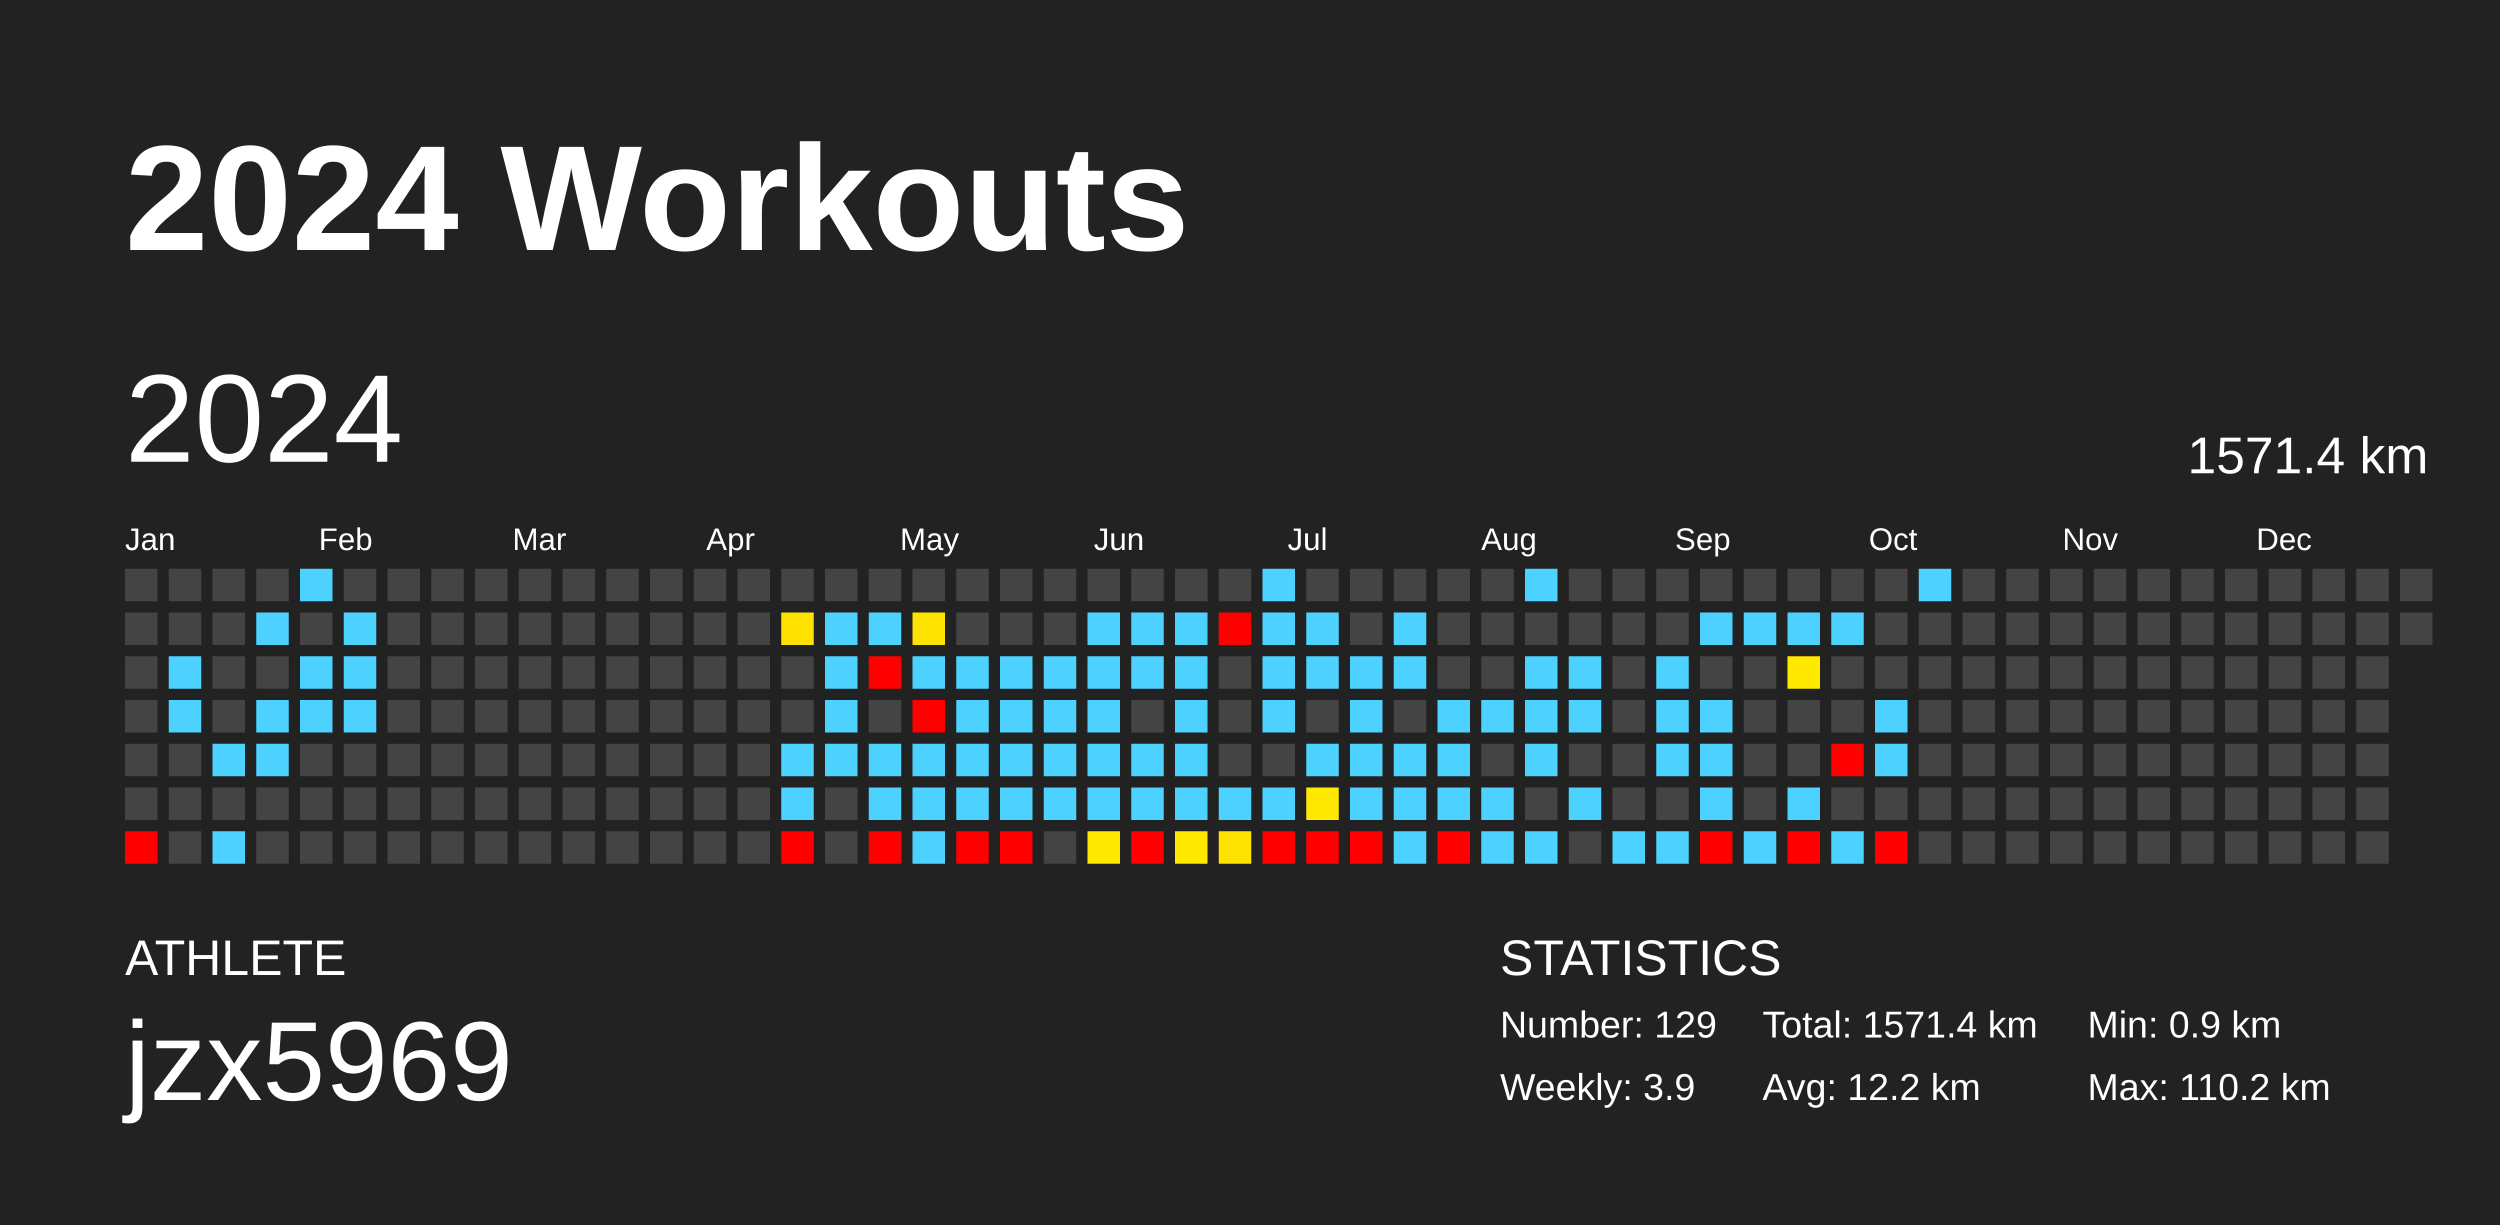
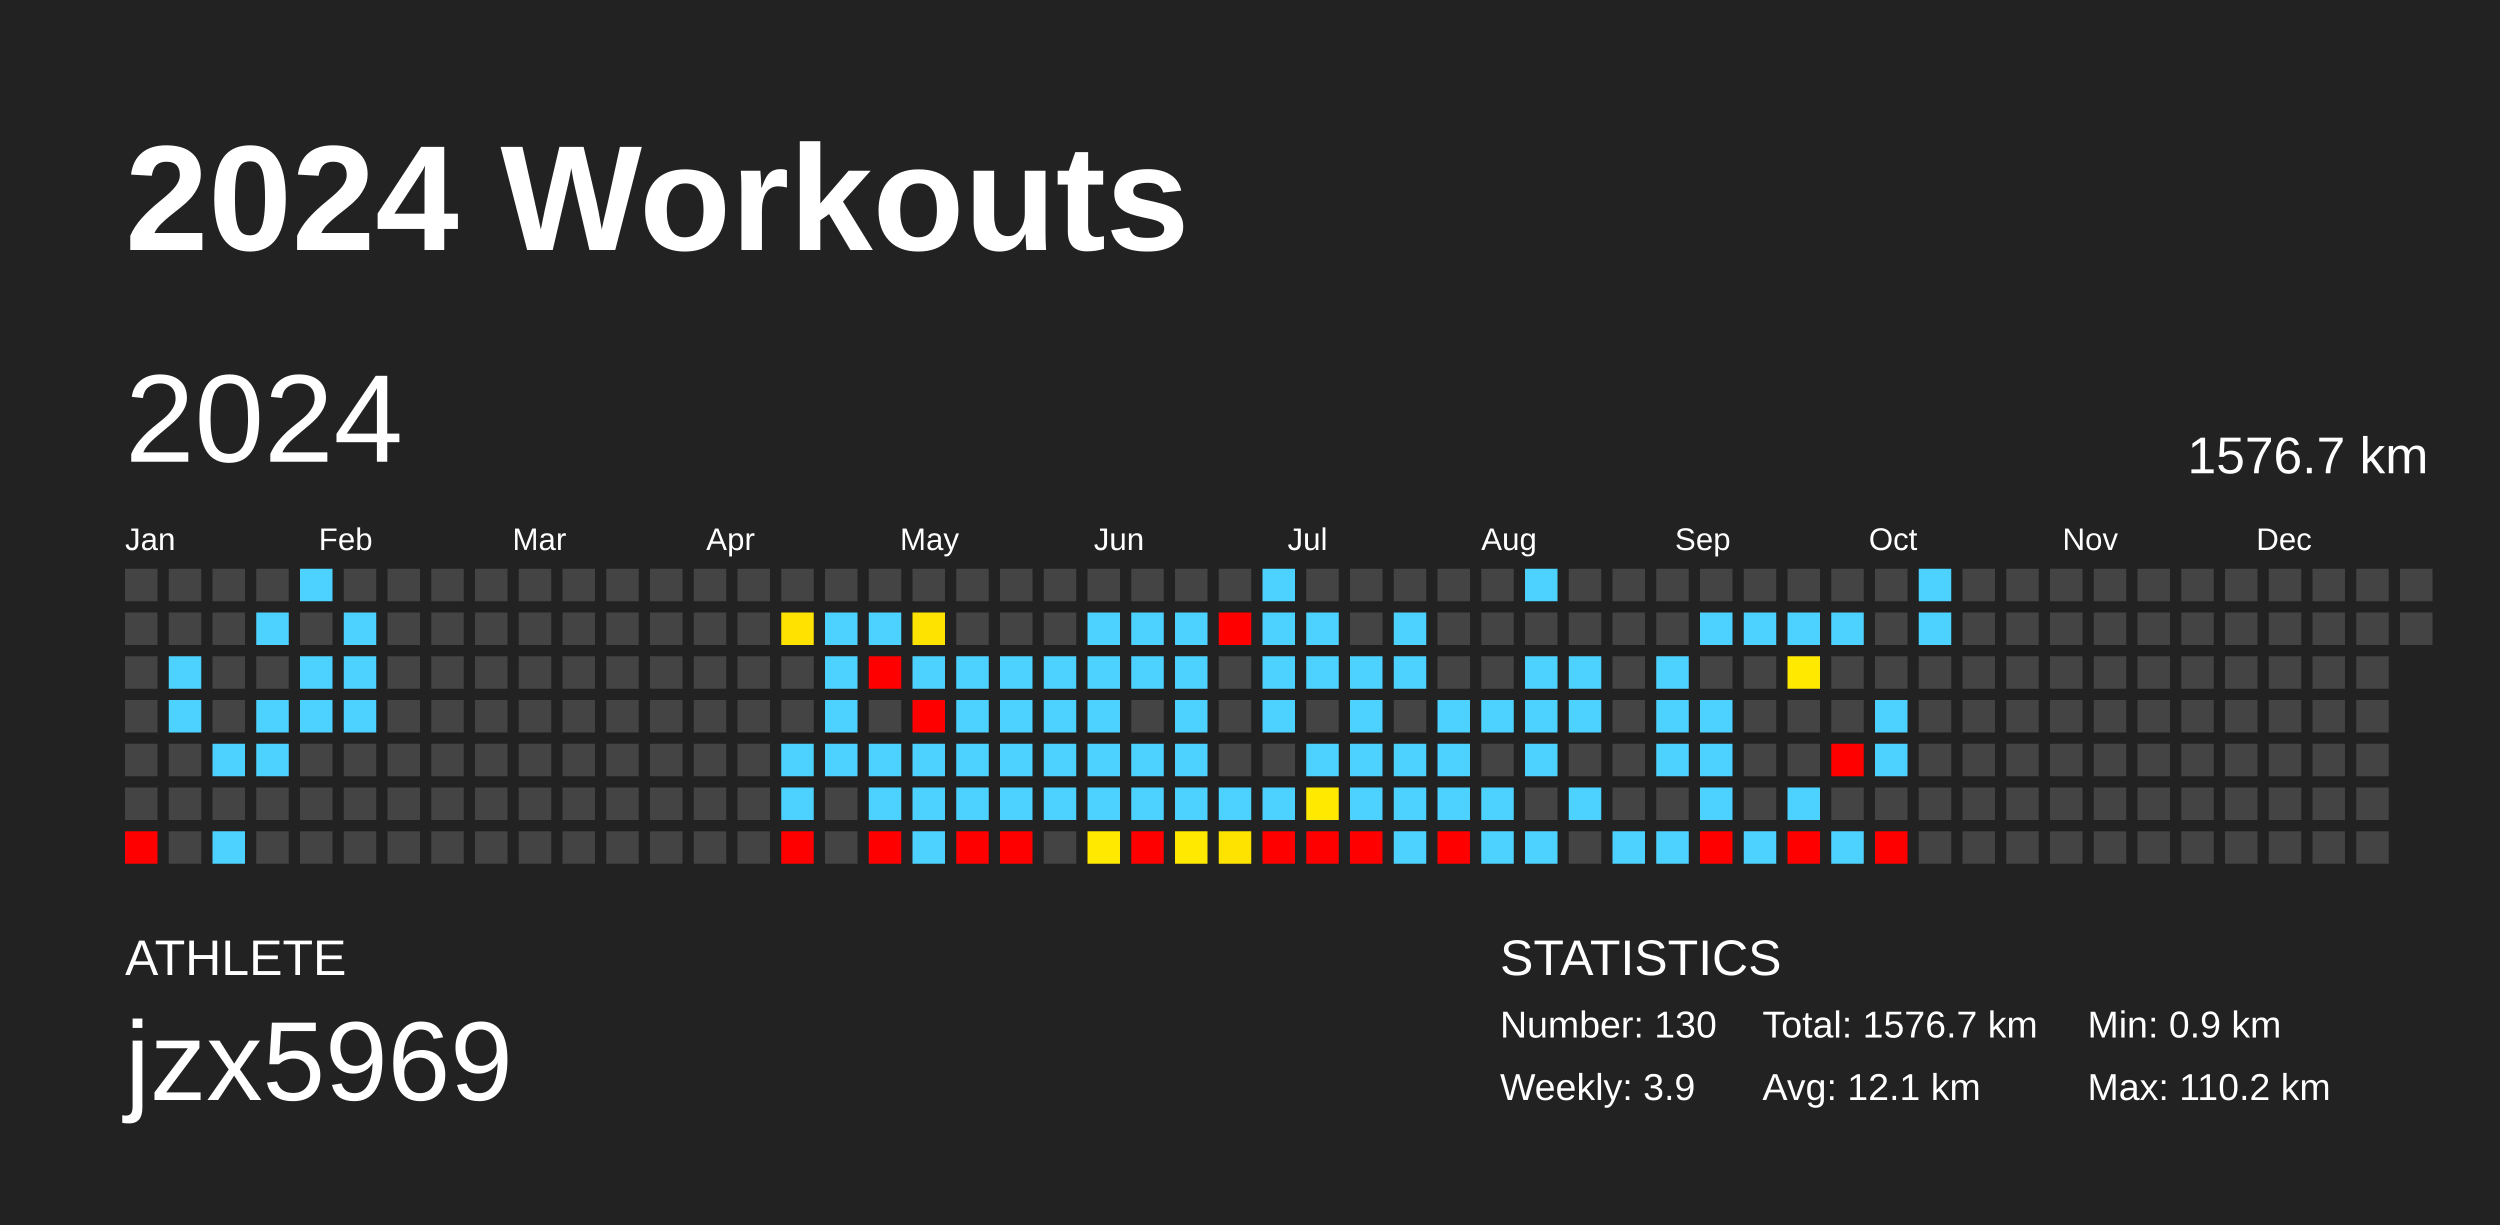
<svg xmlns="http://www.w3.org/2000/svg" baseProfile="full" height="98mm" version="1.1" viewBox="0,0,200,98" width="200mm">
  <defs />
  <rect fill="#222222" height="98" width="200" x="0" y="0" />
  <text fill="#FFFFFF" style="font-size:12px; font-family:Arial; font-weight:bold;" x="10" y="20">2024 Workouts</text>
  <text fill="#FFFFFF" style="font-size:4px; font-family:Arial" x="10" y="78">ATHLETE</text>
  <text fill="#FFFFFF" style="font-size:9px; font-family:Arial" x="10" y="88">jzx5969</text>
  <text fill="#FFFFFF" style="font-size:4px; font-family:Arial" x="120" y="78">STATISTICS</text>
-   <text fill="#FFFFFF" style="font-size:3px; font-family:Arial" x="120" y="83">Number: 129</text>
+   <text fill="#FFFFFF" style="font-size:3px; font-family:Arial" x="120" y="83">Number: 130</text>
  <text fill="#FFFFFF" style="font-size:3px; font-family:Arial" x="120" y="88">Weekly: 3.9</text>
-   <text fill="#FFFFFF" style="font-size:3px; font-family:Arial" x="141" y="83">Total: 1571.4 km</text>
-   <text fill="#FFFFFF" style="font-size:3px; font-family:Arial" x="141" y="88">Avg: 12.2 km</text>
+   <text fill="#FFFFFF" style="font-size:3px; font-family:Arial" x="141" y="83">Total: 1576.7 km</text>
+   <text fill="#FFFFFF" style="font-size:3px; font-family:Arial" x="141" y="88">Avg: 12.1 km</text>
  <text fill="#FFFFFF" style="font-size:3px; font-family:Arial" x="167" y="83">Min: 0.9 km</text>
  <text fill="#FFFFFF" style="font-size:3px; font-family:Arial" x="167" y="88">Max: 110.2 km</text>
  <text dominant-baseline="hanging" fill="#FFFFFF" style="font-size:10.0px; font-family:Arial;" x="10" y="30">2024</text>
-   <text dominant-baseline="hanging" fill="#FFFFFF" style="font-size:4.125px; font-family:Arial;" x="175" y="35">1571.4 km</text>
+   <text dominant-baseline="hanging" fill="#FFFFFF" style="font-size:4.125px; font-family:Arial;" x="175" y="35">1576.7 km</text>
  <text fill="#FFFFFF" style="font-size:2.5px; font-family:Arial" x="10.0" y="44">Jan</text>
  <text fill="#FFFFFF" style="font-size:2.5px; font-family:Arial" x="25.5" y="44">Feb</text>
  <text fill="#FFFFFF" style="font-size:2.5px; font-family:Arial" x="41.0" y="44">Mar</text>
  <text fill="#FFFFFF" style="font-size:2.5px; font-family:Arial" x="56.5" y="44">Apr</text>
  <text fill="#FFFFFF" style="font-size:2.5px; font-family:Arial" x="72.0" y="44">May</text>
  <text fill="#FFFFFF" style="font-size:2.5px; font-family:Arial" x="87.5" y="44">Jun</text>
  <text fill="#FFFFFF" style="font-size:2.5px; font-family:Arial" x="103.0" y="44">Jul</text>
  <text fill="#FFFFFF" style="font-size:2.5px; font-family:Arial" x="118.5" y="44">Aug</text>
  <text fill="#FFFFFF" style="font-size:2.5px; font-family:Arial" x="134.0" y="44">Sep</text>
  <text fill="#FFFFFF" style="font-size:2.5px; font-family:Arial" x="149.5" y="44">Oct</text>
  <text fill="#FFFFFF" style="font-size:2.5px; font-family:Arial" x="165.0" y="44">Nov</text>
  <text fill="#FFFFFF" style="font-size:2.5px; font-family:Arial" x="180.5" y="44">Dec</text>
  <rect fill="#444444" height="2.6" width="2.6" x="10.0" y="45.5" />
  <rect fill="#444444" height="2.6" width="2.6" x="10.0" y="49.0" />
  <rect fill="#444444" height="2.6" width="2.6" x="10.0" y="52.5" />
  <rect fill="#444444" height="2.6" width="2.6" x="10.0" y="56.0" />
  <rect fill="#444444" height="2.6" width="2.6" x="10.0" y="59.5" />
  <rect fill="#444444" height="2.6" width="2.6" x="10.0" y="63.0" />
  <rect fill="red" height="2.6" width="2.6" x="10.0" y="66.5" />
  <rect fill="#444444" height="2.6" width="2.6" x="13.5" y="45.5" />
  <rect fill="#444444" height="2.6" width="2.6" x="13.5" y="49.0" />
  <rect fill="#4dd2ff" height="2.6" width="2.6" x="13.5" y="52.5" />
  <rect fill="#4dd2ff" height="2.6" width="2.6" x="13.5" y="56.0" />
  <rect fill="#444444" height="2.6" width="2.6" x="13.5" y="59.5" />
  <rect fill="#444444" height="2.6" width="2.6" x="13.5" y="63.0" />
  <rect fill="#444444" height="2.6" width="2.6" x="13.5" y="66.5" />
  <rect fill="#444444" height="2.6" width="2.6" x="17.0" y="45.5" />
  <rect fill="#444444" height="2.6" width="2.6" x="17.0" y="49.0" />
  <rect fill="#444444" height="2.6" width="2.6" x="17.0" y="52.5" />
  <rect fill="#444444" height="2.6" width="2.6" x="17.0" y="56.0" />
  <rect fill="#4dd2ff" height="2.6" width="2.6" x="17.0" y="59.5" />
  <rect fill="#444444" height="2.6" width="2.6" x="17.0" y="63.0" />
  <rect fill="#4dd2ff" height="2.6" width="2.6" x="17.0" y="66.5" />
  <rect fill="#444444" height="2.6" width="2.6" x="20.5" y="45.5" />
  <rect fill="#4dd2ff" height="2.6" width="2.6" x="20.5" y="49.0" />
  <rect fill="#444444" height="2.6" width="2.6" x="20.5" y="52.5" />
  <rect fill="#4dd2ff" height="2.6" width="2.6" x="20.5" y="56.0" />
  <rect fill="#4dd2ff" height="2.6" width="2.6" x="20.5" y="59.5" />
  <rect fill="#444444" height="2.6" width="2.6" x="20.5" y="63.0" />
  <rect fill="#444444" height="2.6" width="2.6" x="20.5" y="66.5" />
  <rect fill="#4dd2ff" height="2.6" width="2.6" x="24.0" y="45.5" />
  <rect fill="#444444" height="2.6" width="2.6" x="24.0" y="49.0" />
  <rect fill="#4dd2ff" height="2.6" width="2.6" x="24.0" y="52.5" />
  <rect fill="#4dd2ff" height="2.6" width="2.6" x="24.0" y="56.0" />
  <rect fill="#444444" height="2.6" width="2.6" x="24.0" y="59.5" />
  <rect fill="#444444" height="2.6" width="2.6" x="24.0" y="63.0" />
  <rect fill="#444444" height="2.6" width="2.6" x="24.0" y="66.5" />
  <rect fill="#444444" height="2.6" width="2.6" x="27.5" y="45.5" />
  <rect fill="#4dd2ff" height="2.6" width="2.6" x="27.5" y="49.0" />
  <rect fill="#4dd2ff" height="2.6" width="2.6" x="27.5" y="52.5" />
  <rect fill="#4dd2ff" height="2.6" width="2.6" x="27.5" y="56.0" />
  <rect fill="#444444" height="2.6" width="2.6" x="27.5" y="59.5" />
  <rect fill="#444444" height="2.6" width="2.6" x="27.5" y="63.0" />
  <rect fill="#444444" height="2.6" width="2.6" x="27.5" y="66.5" />
  <rect fill="#444444" height="2.6" width="2.6" x="31.0" y="45.5" />
  <rect fill="#444444" height="2.6" width="2.6" x="31.0" y="49.0" />
  <rect fill="#444444" height="2.6" width="2.6" x="31.0" y="52.5" />
  <rect fill="#444444" height="2.6" width="2.6" x="31.0" y="56.0" />
  <rect fill="#444444" height="2.6" width="2.6" x="31.0" y="59.5" />
  <rect fill="#444444" height="2.6" width="2.6" x="31.0" y="63.0" />
  <rect fill="#444444" height="2.6" width="2.6" x="31.0" y="66.5" />
  <rect fill="#444444" height="2.6" width="2.6" x="34.5" y="45.5" />
  <rect fill="#444444" height="2.6" width="2.6" x="34.5" y="49.0" />
  <rect fill="#444444" height="2.6" width="2.6" x="34.5" y="52.5" />
  <rect fill="#444444" height="2.6" width="2.6" x="34.5" y="56.0" />
  <rect fill="#444444" height="2.6" width="2.6" x="34.5" y="59.5" />
  <rect fill="#444444" height="2.6" width="2.6" x="34.5" y="63.0" />
  <rect fill="#444444" height="2.6" width="2.6" x="34.5" y="66.5" />
  <rect fill="#444444" height="2.6" width="2.6" x="38.0" y="45.5" />
  <rect fill="#444444" height="2.6" width="2.6" x="38.0" y="49.0" />
  <rect fill="#444444" height="2.6" width="2.6" x="38.0" y="52.5" />
  <rect fill="#444444" height="2.6" width="2.6" x="38.0" y="56.0" />
  <rect fill="#444444" height="2.6" width="2.6" x="38.0" y="59.5" />
  <rect fill="#444444" height="2.6" width="2.6" x="38.0" y="63.0" />
  <rect fill="#444444" height="2.6" width="2.6" x="38.0" y="66.5" />
  <rect fill="#444444" height="2.6" width="2.6" x="41.5" y="45.5" />
  <rect fill="#444444" height="2.6" width="2.6" x="41.5" y="49.0" />
  <rect fill="#444444" height="2.6" width="2.6" x="41.5" y="52.5" />
  <rect fill="#444444" height="2.6" width="2.6" x="41.5" y="56.0" />
  <rect fill="#444444" height="2.6" width="2.6" x="41.5" y="59.5" />
  <rect fill="#444444" height="2.6" width="2.6" x="41.5" y="63.0" />
  <rect fill="#444444" height="2.6" width="2.6" x="41.5" y="66.5" />
  <rect fill="#444444" height="2.6" width="2.6" x="45.0" y="45.5" />
  <rect fill="#444444" height="2.6" width="2.6" x="45.0" y="49.0" />
  <rect fill="#444444" height="2.6" width="2.6" x="45.0" y="52.5" />
  <rect fill="#444444" height="2.6" width="2.6" x="45.0" y="56.0" />
  <rect fill="#444444" height="2.6" width="2.6" x="45.0" y="59.5" />
  <rect fill="#444444" height="2.6" width="2.6" x="45.0" y="63.0" />
  <rect fill="#444444" height="2.6" width="2.6" x="45.0" y="66.5" />
  <rect fill="#444444" height="2.6" width="2.6" x="48.5" y="45.5" />
  <rect fill="#444444" height="2.6" width="2.6" x="48.5" y="49.0" />
  <rect fill="#444444" height="2.6" width="2.6" x="48.5" y="52.5" />
  <rect fill="#444444" height="2.6" width="2.6" x="48.5" y="56.0" />
  <rect fill="#444444" height="2.6" width="2.6" x="48.5" y="59.5" />
  <rect fill="#444444" height="2.6" width="2.6" x="48.5" y="63.0" />
  <rect fill="#444444" height="2.6" width="2.6" x="48.5" y="66.5" />
  <rect fill="#444444" height="2.6" width="2.6" x="52.0" y="45.5" />
  <rect fill="#444444" height="2.6" width="2.6" x="52.0" y="49.0" />
  <rect fill="#444444" height="2.6" width="2.6" x="52.0" y="52.5" />
  <rect fill="#444444" height="2.6" width="2.6" x="52.0" y="56.0" />
  <rect fill="#444444" height="2.6" width="2.6" x="52.0" y="59.5" />
  <rect fill="#444444" height="2.6" width="2.6" x="52.0" y="63.0" />
  <rect fill="#444444" height="2.6" width="2.6" x="52.0" y="66.5" />
  <rect fill="#444444" height="2.6" width="2.6" x="55.5" y="45.5" />
  <rect fill="#444444" height="2.6" width="2.6" x="55.5" y="49.0" />
  <rect fill="#444444" height="2.6" width="2.6" x="55.5" y="52.5" />
  <rect fill="#444444" height="2.6" width="2.6" x="55.5" y="56.0" />
  <rect fill="#444444" height="2.6" width="2.6" x="55.5" y="59.5" />
  <rect fill="#444444" height="2.6" width="2.6" x="55.5" y="63.0" />
  <rect fill="#444444" height="2.6" width="2.6" x="55.5" y="66.5" />
  <rect fill="#444444" height="2.6" width="2.6" x="59.0" y="45.5" />
  <rect fill="#444444" height="2.6" width="2.6" x="59.0" y="49.0" />
  <rect fill="#444444" height="2.6" width="2.6" x="59.0" y="52.5" />
  <rect fill="#444444" height="2.6" width="2.6" x="59.0" y="56.0" />
  <rect fill="#444444" height="2.6" width="2.6" x="59.0" y="59.5" />
  <rect fill="#444444" height="2.6" width="2.6" x="59.0" y="63.0" />
  <rect fill="#444444" height="2.6" width="2.6" x="59.0" y="66.5" />
  <rect fill="#444444" height="2.6" width="2.6" x="62.5" y="45.5" />
  <rect fill="#ffe200" height="2.6" width="2.6" x="62.5" y="49.0" />
  <rect fill="#444444" height="2.6" width="2.6" x="62.5" y="52.5" />
  <rect fill="#444444" height="2.6" width="2.6" x="62.5" y="56.0" />
  <rect fill="#4dd2ff" height="2.6" width="2.6" x="62.5" y="59.5" />
  <rect fill="#4dd2ff" height="2.6" width="2.6" x="62.5" y="63.0" />
  <rect fill="red" height="2.6" width="2.6" x="62.5" y="66.5" />
  <rect fill="#444444" height="2.6" width="2.6" x="66.0" y="45.5" />
  <rect fill="#4dd2ff" height="2.6" width="2.6" x="66.0" y="49.0" />
  <rect fill="#4dd2ff" height="2.6" width="2.6" x="66.0" y="52.5" />
  <rect fill="#4dd2ff" height="2.6" width="2.6" x="66.0" y="56.0" />
  <rect fill="#4dd2ff" height="2.6" width="2.6" x="66.0" y="59.5" />
  <rect fill="#444444" height="2.6" width="2.6" x="66.0" y="63.0" />
  <rect fill="#444444" height="2.6" width="2.6" x="66.0" y="66.5" />
  <rect fill="#444444" height="2.6" width="2.6" x="69.5" y="45.5" />
  <rect fill="#4dd2ff" height="2.6" width="2.6" x="69.5" y="49.0" />
  <rect fill="red" height="2.6" width="2.6" x="69.5" y="52.5" />
  <rect fill="#444444" height="2.6" width="2.6" x="69.5" y="56.0" />
  <rect fill="#4dd2ff" height="2.6" width="2.6" x="69.5" y="59.5" />
  <rect fill="#4dd2ff" height="2.6" width="2.6" x="69.5" y="63.0" />
  <rect fill="red" height="2.6" width="2.6" x="69.5" y="66.5" />
  <rect fill="#444444" height="2.6" width="2.6" x="73.0" y="45.5" />
  <rect fill="#ffe300" height="2.6" width="2.6" x="73.0" y="49.0" />
  <rect fill="#4dd2ff" height="2.6" width="2.6" x="73.0" y="52.5" />
  <rect fill="red" height="2.6" width="2.6" x="73.0" y="56.0" />
  <rect fill="#4dd2ff" height="2.6" width="2.6" x="73.0" y="59.5" />
  <rect fill="#4dd2ff" height="2.6" width="2.6" x="73.0" y="63.0" />
  <rect fill="#4dd2ff" height="2.6" width="2.6" x="73.0" y="66.5" />
  <rect fill="#444444" height="2.6" width="2.6" x="76.5" y="45.5" />
  <rect fill="#444444" height="2.6" width="2.6" x="76.5" y="49.0" />
  <rect fill="#4dd2ff" height="2.6" width="2.6" x="76.5" y="52.5" />
  <rect fill="#4dd2ff" height="2.6" width="2.6" x="76.5" y="56.0" />
  <rect fill="#4dd2ff" height="2.6" width="2.6" x="76.5" y="59.5" />
  <rect fill="#4dd2ff" height="2.6" width="2.6" x="76.5" y="63.0" />
  <rect fill="red" height="2.6" width="2.6" x="76.5" y="66.5" />
  <rect fill="#444444" height="2.6" width="2.6" x="80.0" y="45.5" />
  <rect fill="#444444" height="2.6" width="2.6" x="80.0" y="49.0" />
  <rect fill="#4dd2ff" height="2.6" width="2.6" x="80.0" y="52.5" />
  <rect fill="#4dd2ff" height="2.6" width="2.6" x="80.0" y="56.0" />
  <rect fill="#4dd2ff" height="2.6" width="2.6" x="80.0" y="59.5" />
  <rect fill="#4dd2ff" height="2.6" width="2.6" x="80.0" y="63.0" />
  <rect fill="red" height="2.6" width="2.6" x="80.0" y="66.5" />
  <rect fill="#444444" height="2.6" width="2.6" x="83.5" y="45.5" />
  <rect fill="#444444" height="2.6" width="2.6" x="83.5" y="49.0" />
  <rect fill="#4dd2ff" height="2.6" width="2.6" x="83.5" y="52.5" />
  <rect fill="#4dd2ff" height="2.6" width="2.6" x="83.5" y="56.0" />
  <rect fill="#4dd2ff" height="2.6" width="2.6" x="83.5" y="59.5" />
  <rect fill="#4dd2ff" height="2.6" width="2.6" x="83.5" y="63.0" />
  <rect fill="#444444" height="2.6" width="2.6" x="83.5" y="66.5" />
  <rect fill="#444444" height="2.6" width="2.6" x="87.0" y="45.5" />
  <rect fill="#4dd2ff" height="2.6" width="2.6" x="87.0" y="49.0" />
  <rect fill="#4dd2ff" height="2.6" width="2.6" x="87.0" y="52.5" />
  <rect fill="#4dd2ff" height="2.6" width="2.6" x="87.0" y="56.0" />
  <rect fill="#4dd2ff" height="2.6" width="2.6" x="87.0" y="59.5" />
  <rect fill="#4dd2ff" height="2.6" width="2.6" x="87.0" y="63.0" />
  <rect fill="#ffe900" height="2.6" width="2.6" x="87.0" y="66.5" />
  <rect fill="#444444" height="2.6" width="2.6" x="90.5" y="45.5" />
  <rect fill="#4dd2ff" height="2.6" width="2.6" x="90.5" y="49.0" />
  <rect fill="#4dd2ff" height="2.6" width="2.6" x="90.5" y="52.5" />
  <rect fill="#444444" height="2.6" width="2.6" x="90.5" y="56.0" />
  <rect fill="#4dd2ff" height="2.6" width="2.6" x="90.5" y="59.5" />
  <rect fill="#4dd2ff" height="2.6" width="2.6" x="90.5" y="63.0" />
  <rect fill="red" height="2.6" width="2.6" x="90.5" y="66.5" />
  <rect fill="#444444" height="2.6" width="2.6" x="94.0" y="45.5" />
  <rect fill="#4dd2ff" height="2.6" width="2.6" x="94.0" y="49.0" />
  <rect fill="#4dd2ff" height="2.6" width="2.6" x="94.0" y="52.5" />
  <rect fill="#4dd2ff" height="2.6" width="2.6" x="94.0" y="56.0" />
  <rect fill="#4dd2ff" height="2.6" width="2.6" x="94.0" y="59.5" />
  <rect fill="#4dd2ff" height="2.6" width="2.6" x="94.0" y="63.0" />
  <rect fill="#ffe900" height="2.6" width="2.6" x="94.0" y="66.5" />
  <rect fill="#444444" height="2.6" width="2.6" x="97.5" y="45.5" />
  <rect fill="red" height="2.6" width="2.6" x="97.5" y="49.0" />
  <rect fill="#444444" height="2.6" width="2.6" x="97.5" y="52.5" />
  <rect fill="#444444" height="2.6" width="2.6" x="97.5" y="56.0" />
  <rect fill="#444444" height="2.6" width="2.6" x="97.5" y="59.5" />
  <rect fill="#4dd2ff" height="2.6" width="2.6" x="97.5" y="63.0" />
  <rect fill="#ffe300" height="2.6" width="2.6" x="97.5" y="66.5" />
  <rect fill="#4dd2ff" height="2.6" width="2.6" x="101.0" y="45.5" />
  <rect fill="#4dd2ff" height="2.6" width="2.6" x="101.0" y="49.0" />
  <rect fill="#4dd2ff" height="2.6" width="2.6" x="101.0" y="52.5" />
  <rect fill="#4dd2ff" height="2.6" width="2.6" x="101.0" y="56.0" />
  <rect fill="#444444" height="2.6" width="2.6" x="101.0" y="59.5" />
  <rect fill="#4dd2ff" height="2.6" width="2.6" x="101.0" y="63.0" />
  <rect fill="red" height="2.6" width="2.6" x="101.0" y="66.5" />
  <rect fill="#444444" height="2.6" width="2.6" x="104.5" y="45.5" />
  <rect fill="#4dd2ff" height="2.6" width="2.6" x="104.5" y="49.0" />
  <rect fill="#4dd2ff" height="2.6" width="2.6" x="104.5" y="52.5" />
  <rect fill="#444444" height="2.6" width="2.6" x="104.5" y="56.0" />
  <rect fill="#4dd2ff" height="2.6" width="2.6" x="104.5" y="59.5" />
  <rect fill="#ffe900" height="2.6" width="2.6" x="104.5" y="63.0" />
  <rect fill="red" height="2.6" width="2.6" x="104.5" y="66.5" />
  <rect fill="#444444" height="2.6" width="2.6" x="108.0" y="45.5" />
  <rect fill="#444444" height="2.6" width="2.6" x="108.0" y="49.0" />
  <rect fill="#4dd2ff" height="2.6" width="2.6" x="108.0" y="52.5" />
  <rect fill="#4dd2ff" height="2.6" width="2.6" x="108.0" y="56.0" />
  <rect fill="#4dd2ff" height="2.6" width="2.6" x="108.0" y="59.5" />
  <rect fill="#4dd2ff" height="2.6" width="2.6" x="108.0" y="63.0" />
  <rect fill="red" height="2.6" width="2.6" x="108.0" y="66.5" />
  <rect fill="#444444" height="2.6" width="2.6" x="111.5" y="45.5" />
  <rect fill="#4dd2ff" height="2.6" width="2.6" x="111.5" y="49.0" />
  <rect fill="#4dd2ff" height="2.6" width="2.6" x="111.5" y="52.5" />
  <rect fill="#444444" height="2.6" width="2.6" x="111.5" y="56.0" />
  <rect fill="#4dd2ff" height="2.6" width="2.6" x="111.5" y="59.5" />
  <rect fill="#4dd2ff" height="2.6" width="2.6" x="111.5" y="63.0" />
  <rect fill="#4dd2ff" height="2.6" width="2.6" x="111.5" y="66.5" />
  <rect fill="#444444" height="2.6" width="2.6" x="115.0" y="45.5" />
  <rect fill="#444444" height="2.6" width="2.6" x="115.0" y="49.0" />
  <rect fill="#444444" height="2.6" width="2.6" x="115.0" y="52.5" />
  <rect fill="#4dd2ff" height="2.6" width="2.6" x="115.0" y="56.0" />
  <rect fill="#4dd2ff" height="2.6" width="2.6" x="115.0" y="59.5" />
  <rect fill="#4dd2ff" height="2.6" width="2.6" x="115.0" y="63.0" />
  <rect fill="red" height="2.6" width="2.6" x="115.0" y="66.5" />
  <rect fill="#444444" height="2.6" width="2.6" x="118.5" y="45.5" />
  <rect fill="#444444" height="2.6" width="2.6" x="118.5" y="49.0" />
  <rect fill="#444444" height="2.6" width="2.6" x="118.5" y="52.5" />
  <rect fill="#4dd2ff" height="2.6" width="2.6" x="118.5" y="56.0" />
  <rect fill="#444444" height="2.6" width="2.6" x="118.5" y="59.5" />
  <rect fill="#4dd2ff" height="2.6" width="2.6" x="118.5" y="63.0" />
  <rect fill="#4dd2ff" height="2.6" width="2.6" x="118.5" y="66.5" />
  <rect fill="#4dd2ff" height="2.6" width="2.6" x="122.0" y="45.5" />
  <rect fill="#444444" height="2.6" width="2.6" x="122.0" y="49.0" />
  <rect fill="#4dd2ff" height="2.6" width="2.6" x="122.0" y="52.5" />
  <rect fill="#4dd2ff" height="2.6" width="2.6" x="122.0" y="56.0" />
  <rect fill="#4dd2ff" height="2.6" width="2.6" x="122.0" y="59.5" />
  <rect fill="#444444" height="2.6" width="2.6" x="122.0" y="63.0" />
  <rect fill="#4dd2ff" height="2.6" width="2.6" x="122.0" y="66.5" />
  <rect fill="#444444" height="2.6" width="2.6" x="125.5" y="45.5" />
  <rect fill="#444444" height="2.6" width="2.6" x="125.5" y="49.0" />
  <rect fill="#4dd2ff" height="2.6" width="2.6" x="125.5" y="52.5" />
  <rect fill="#4dd2ff" height="2.6" width="2.6" x="125.5" y="56.0" />
  <rect fill="#444444" height="2.6" width="2.6" x="125.5" y="59.5" />
  <rect fill="#4dd2ff" height="2.6" width="2.6" x="125.5" y="63.0" />
  <rect fill="#444444" height="2.6" width="2.6" x="125.5" y="66.5" />
  <rect fill="#444444" height="2.6" width="2.6" x="129.0" y="45.5" />
  <rect fill="#444444" height="2.6" width="2.6" x="129.0" y="49.0" />
  <rect fill="#444444" height="2.6" width="2.6" x="129.0" y="52.5" />
  <rect fill="#444444" height="2.6" width="2.6" x="129.0" y="56.0" />
  <rect fill="#444444" height="2.6" width="2.6" x="129.0" y="59.5" />
  <rect fill="#444444" height="2.6" width="2.6" x="129.0" y="63.0" />
  <rect fill="#4dd2ff" height="2.6" width="2.6" x="129.0" y="66.5" />
  <rect fill="#444444" height="2.6" width="2.6" x="132.5" y="45.5" />
  <rect fill="#444444" height="2.6" width="2.6" x="132.5" y="49.0" />
  <rect fill="#4dd2ff" height="2.6" width="2.6" x="132.5" y="52.5" />
  <rect fill="#4dd2ff" height="2.6" width="2.6" x="132.5" y="56.0" />
  <rect fill="#4dd2ff" height="2.6" width="2.6" x="132.5" y="59.5" />
  <rect fill="#444444" height="2.6" width="2.6" x="132.5" y="63.0" />
  <rect fill="#4dd2ff" height="2.6" width="2.6" x="132.5" y="66.5" />
  <rect fill="#444444" height="2.6" width="2.6" x="136.0" y="45.5" />
  <rect fill="#4dd2ff" height="2.6" width="2.6" x="136.0" y="49.0" />
  <rect fill="#444444" height="2.6" width="2.6" x="136.0" y="52.5" />
  <rect fill="#4dd2ff" height="2.6" width="2.6" x="136.0" y="56.0" />
  <rect fill="#4dd2ff" height="2.6" width="2.6" x="136.0" y="59.5" />
  <rect fill="#4dd2ff" height="2.6" width="2.6" x="136.0" y="63.0" />
  <rect fill="red" height="2.6" width="2.6" x="136.0" y="66.5" />
  <rect fill="#444444" height="2.6" width="2.6" x="139.5" y="45.5" />
  <rect fill="#4dd2ff" height="2.6" width="2.6" x="139.5" y="49.0" />
  <rect fill="#444444" height="2.6" width="2.6" x="139.5" y="52.5" />
  <rect fill="#444444" height="2.6" width="2.6" x="139.5" y="56.0" />
  <rect fill="#444444" height="2.6" width="2.6" x="139.5" y="59.5" />
  <rect fill="#444444" height="2.6" width="2.6" x="139.5" y="63.0" />
  <rect fill="#4dd2ff" height="2.6" width="2.6" x="139.5" y="66.5" />
  <rect fill="#444444" height="2.6" width="2.6" x="143.0" y="45.5" />
  <rect fill="#4dd2ff" height="2.6" width="2.6" x="143.0" y="49.0" />
  <rect fill="#ffe900" height="2.6" width="2.6" x="143.0" y="52.5" />
  <rect fill="#444444" height="2.6" width="2.6" x="143.0" y="56.0" />
  <rect fill="#444444" height="2.6" width="2.6" x="143.0" y="59.5" />
  <rect fill="#4dd2ff" height="2.6" width="2.6" x="143.0" y="63.0" />
  <rect fill="red" height="2.6" width="2.6" x="143.0" y="66.5" />
  <rect fill="#444444" height="2.6" width="2.6" x="146.5" y="45.5" />
  <rect fill="#4dd2ff" height="2.6" width="2.6" x="146.5" y="49.0" />
  <rect fill="#444444" height="2.6" width="2.6" x="146.5" y="52.5" />
  <rect fill="#444444" height="2.6" width="2.6" x="146.5" y="56.0" />
  <rect fill="red" height="2.6" width="2.6" x="146.5" y="59.5" />
  <rect fill="#444444" height="2.6" width="2.6" x="146.5" y="63.0" />
  <rect fill="#4dd2ff" height="2.6" width="2.6" x="146.5" y="66.5" />
  <rect fill="#444444" height="2.6" width="2.6" x="150.0" y="45.5" />
  <rect fill="#444444" height="2.6" width="2.6" x="150.0" y="49.0" />
  <rect fill="#444444" height="2.6" width="2.6" x="150.0" y="52.5" />
  <rect fill="#4dd2ff" height="2.6" width="2.6" x="150.0" y="56.0" />
  <rect fill="#4dd2ff" height="2.6" width="2.6" x="150.0" y="59.5" />
  <rect fill="#444444" height="2.6" width="2.6" x="150.0" y="63.0" />
  <rect fill="red" height="2.6" width="2.6" x="150.0" y="66.5" />
  <rect fill="#4dd2ff" height="2.6" width="2.6" x="153.5" y="45.5" />
-   <rect fill="#444444" height="2.6" width="2.6" x="153.5" y="49.0" />
+   <rect fill="#4dd2ff" height="2.6" width="2.6" x="153.5" y="49.0" />
  <rect fill="#444444" height="2.6" width="2.6" x="153.5" y="52.5" />
  <rect fill="#444444" height="2.6" width="2.6" x="153.5" y="56.0" />
  <rect fill="#444444" height="2.6" width="2.6" x="153.5" y="59.5" />
  <rect fill="#444444" height="2.6" width="2.6" x="153.5" y="63.0" />
  <rect fill="#444444" height="2.6" width="2.6" x="153.5" y="66.5" />
  <rect fill="#444444" height="2.6" width="2.6" x="157.0" y="45.5" />
  <rect fill="#444444" height="2.6" width="2.6" x="157.0" y="49.0" />
  <rect fill="#444444" height="2.6" width="2.6" x="157.0" y="52.5" />
  <rect fill="#444444" height="2.6" width="2.6" x="157.0" y="56.0" />
  <rect fill="#444444" height="2.6" width="2.6" x="157.0" y="59.5" />
  <rect fill="#444444" height="2.6" width="2.6" x="157.0" y="63.0" />
  <rect fill="#444444" height="2.6" width="2.6" x="157.0" y="66.5" />
  <rect fill="#444444" height="2.6" width="2.6" x="160.5" y="45.5" />
  <rect fill="#444444" height="2.6" width="2.6" x="160.5" y="49.0" />
  <rect fill="#444444" height="2.6" width="2.6" x="160.5" y="52.5" />
  <rect fill="#444444" height="2.6" width="2.6" x="160.5" y="56.0" />
  <rect fill="#444444" height="2.6" width="2.6" x="160.5" y="59.5" />
  <rect fill="#444444" height="2.6" width="2.6" x="160.5" y="63.0" />
  <rect fill="#444444" height="2.6" width="2.6" x="160.5" y="66.5" />
  <rect fill="#444444" height="2.6" width="2.6" x="164.0" y="45.5" />
  <rect fill="#444444" height="2.6" width="2.6" x="164.0" y="49.0" />
  <rect fill="#444444" height="2.6" width="2.6" x="164.0" y="52.5" />
  <rect fill="#444444" height="2.6" width="2.6" x="164.0" y="56.0" />
  <rect fill="#444444" height="2.6" width="2.6" x="164.0" y="59.5" />
  <rect fill="#444444" height="2.6" width="2.6" x="164.0" y="63.0" />
  <rect fill="#444444" height="2.6" width="2.6" x="164.0" y="66.5" />
  <rect fill="#444444" height="2.6" width="2.6" x="167.5" y="45.5" />
  <rect fill="#444444" height="2.6" width="2.6" x="167.5" y="49.0" />
  <rect fill="#444444" height="2.6" width="2.6" x="167.5" y="52.5" />
  <rect fill="#444444" height="2.6" width="2.6" x="167.5" y="56.0" />
  <rect fill="#444444" height="2.6" width="2.6" x="167.5" y="59.5" />
  <rect fill="#444444" height="2.6" width="2.6" x="167.5" y="63.0" />
  <rect fill="#444444" height="2.6" width="2.6" x="167.5" y="66.5" />
  <rect fill="#444444" height="2.6" width="2.6" x="171.0" y="45.5" />
  <rect fill="#444444" height="2.6" width="2.6" x="171.0" y="49.0" />
  <rect fill="#444444" height="2.6" width="2.6" x="171.0" y="52.5" />
  <rect fill="#444444" height="2.6" width="2.6" x="171.0" y="56.0" />
  <rect fill="#444444" height="2.6" width="2.6" x="171.0" y="59.5" />
  <rect fill="#444444" height="2.6" width="2.6" x="171.0" y="63.0" />
  <rect fill="#444444" height="2.6" width="2.6" x="171.0" y="66.5" />
  <rect fill="#444444" height="2.6" width="2.6" x="174.5" y="45.5" />
  <rect fill="#444444" height="2.6" width="2.6" x="174.5" y="49.0" />
  <rect fill="#444444" height="2.6" width="2.6" x="174.5" y="52.5" />
  <rect fill="#444444" height="2.6" width="2.6" x="174.5" y="56.0" />
  <rect fill="#444444" height="2.6" width="2.6" x="174.5" y="59.5" />
  <rect fill="#444444" height="2.6" width="2.6" x="174.5" y="63.0" />
  <rect fill="#444444" height="2.6" width="2.6" x="174.5" y="66.5" />
  <rect fill="#444444" height="2.6" width="2.6" x="178.0" y="45.5" />
  <rect fill="#444444" height="2.6" width="2.6" x="178.0" y="49.0" />
  <rect fill="#444444" height="2.6" width="2.6" x="178.0" y="52.5" />
  <rect fill="#444444" height="2.6" width="2.6" x="178.0" y="56.0" />
  <rect fill="#444444" height="2.6" width="2.6" x="178.0" y="59.5" />
  <rect fill="#444444" height="2.6" width="2.6" x="178.0" y="63.0" />
  <rect fill="#444444" height="2.6" width="2.6" x="178.0" y="66.5" />
  <rect fill="#444444" height="2.6" width="2.6" x="181.5" y="45.5" />
  <rect fill="#444444" height="2.6" width="2.6" x="181.5" y="49.0" />
  <rect fill="#444444" height="2.6" width="2.6" x="181.5" y="52.5" />
  <rect fill="#444444" height="2.6" width="2.6" x="181.5" y="56.0" />
  <rect fill="#444444" height="2.6" width="2.6" x="181.5" y="59.5" />
  <rect fill="#444444" height="2.6" width="2.6" x="181.5" y="63.0" />
  <rect fill="#444444" height="2.6" width="2.6" x="181.5" y="66.5" />
  <rect fill="#444444" height="2.6" width="2.6" x="185.0" y="45.5" />
  <rect fill="#444444" height="2.6" width="2.6" x="185.0" y="49.0" />
  <rect fill="#444444" height="2.6" width="2.6" x="185.0" y="52.5" />
  <rect fill="#444444" height="2.6" width="2.6" x="185.0" y="56.0" />
  <rect fill="#444444" height="2.6" width="2.6" x="185.0" y="59.5" />
  <rect fill="#444444" height="2.6" width="2.6" x="185.0" y="63.0" />
  <rect fill="#444444" height="2.6" width="2.6" x="185.0" y="66.5" />
  <rect fill="#444444" height="2.6" width="2.6" x="188.5" y="45.5" />
  <rect fill="#444444" height="2.6" width="2.6" x="188.5" y="49.0" />
  <rect fill="#444444" height="2.6" width="2.6" x="188.5" y="52.5" />
  <rect fill="#444444" height="2.6" width="2.6" x="188.5" y="56.0" />
  <rect fill="#444444" height="2.6" width="2.6" x="188.5" y="59.5" />
  <rect fill="#444444" height="2.6" width="2.6" x="188.5" y="63.0" />
  <rect fill="#444444" height="2.6" width="2.6" x="188.5" y="66.5" />
  <rect fill="#444444" height="2.6" width="2.6" x="192.0" y="45.5" />
  <rect fill="#444444" height="2.6" width="2.6" x="192.0" y="49.0" />
</svg>
